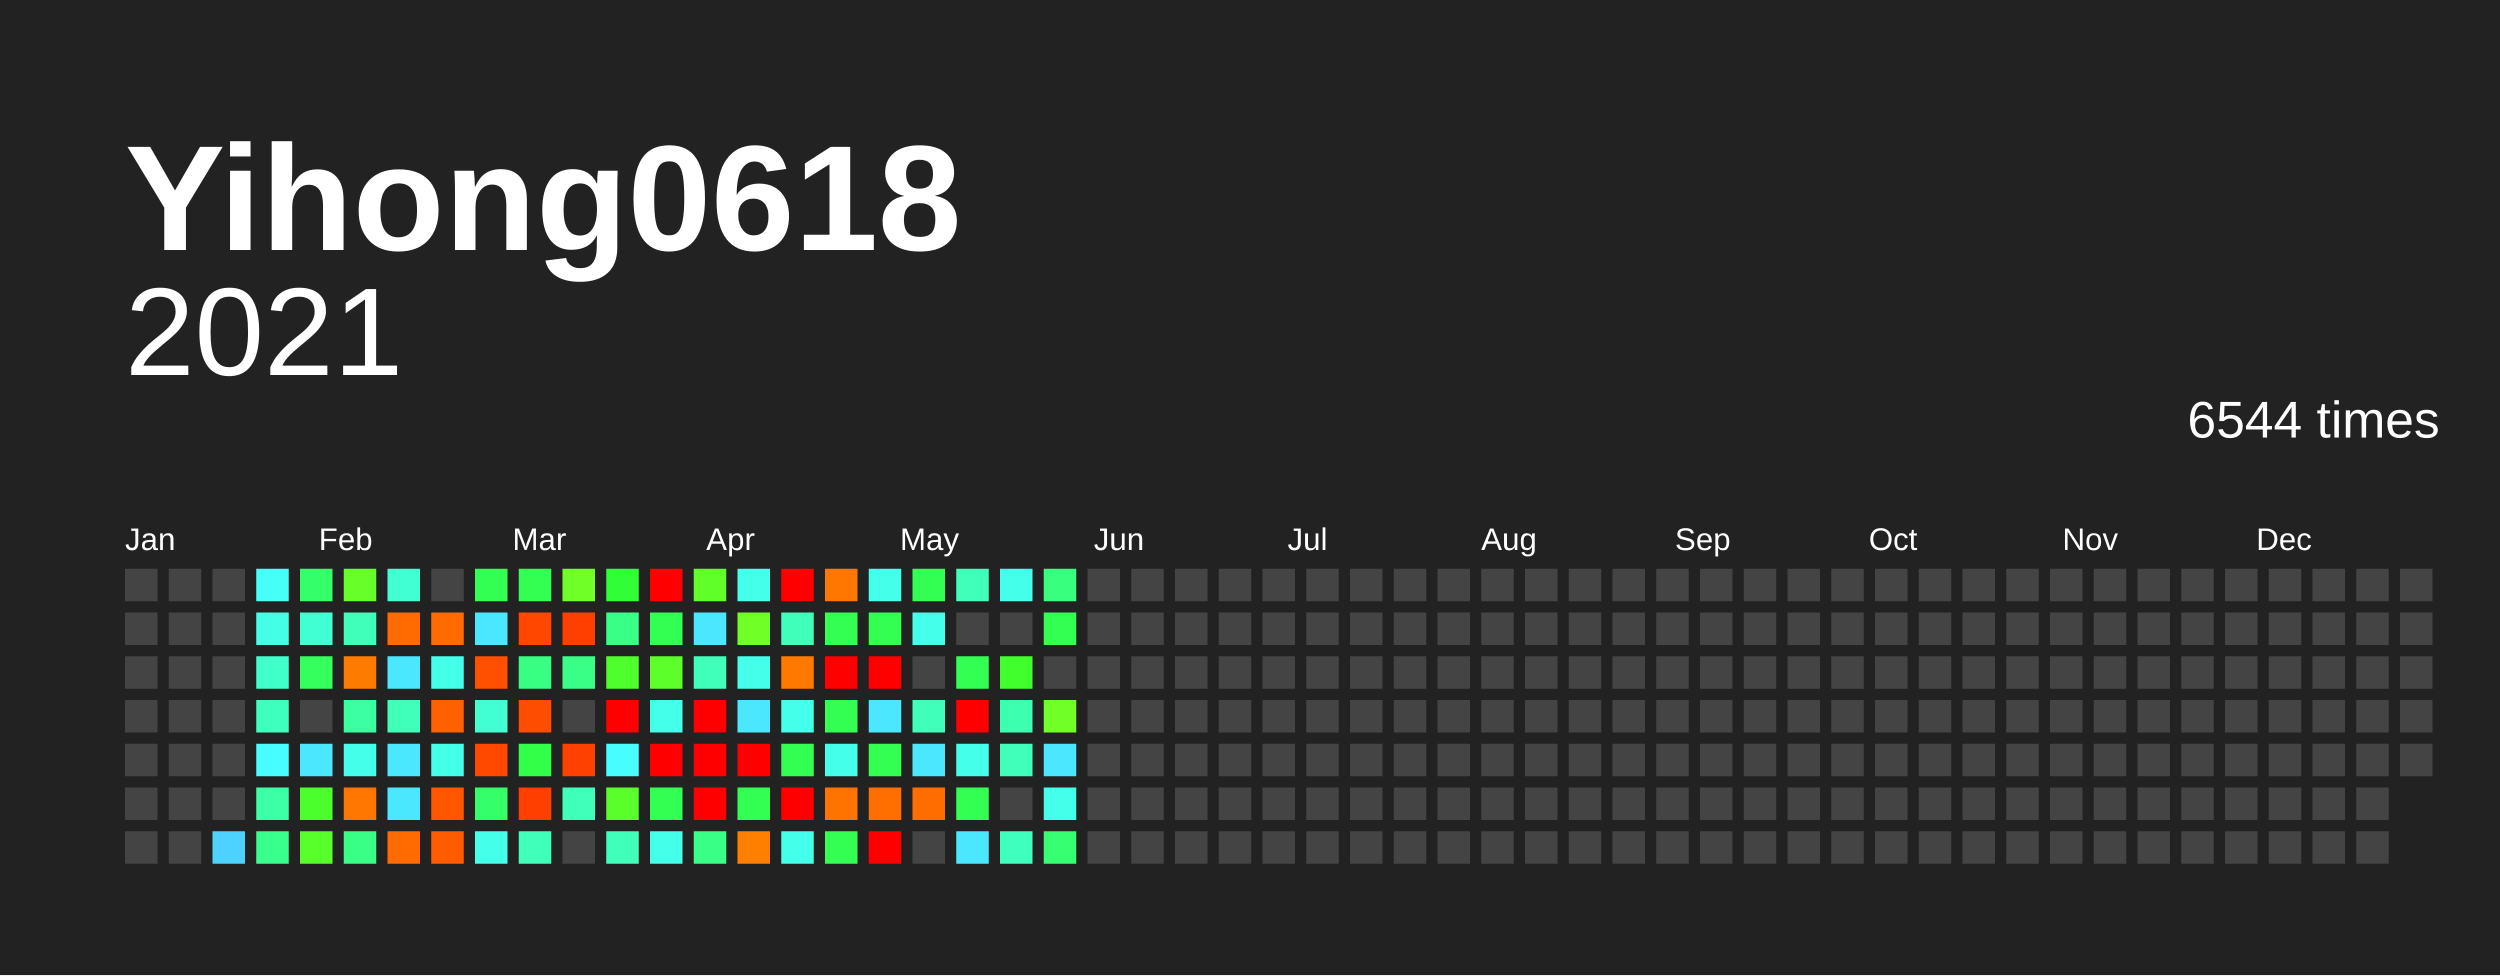
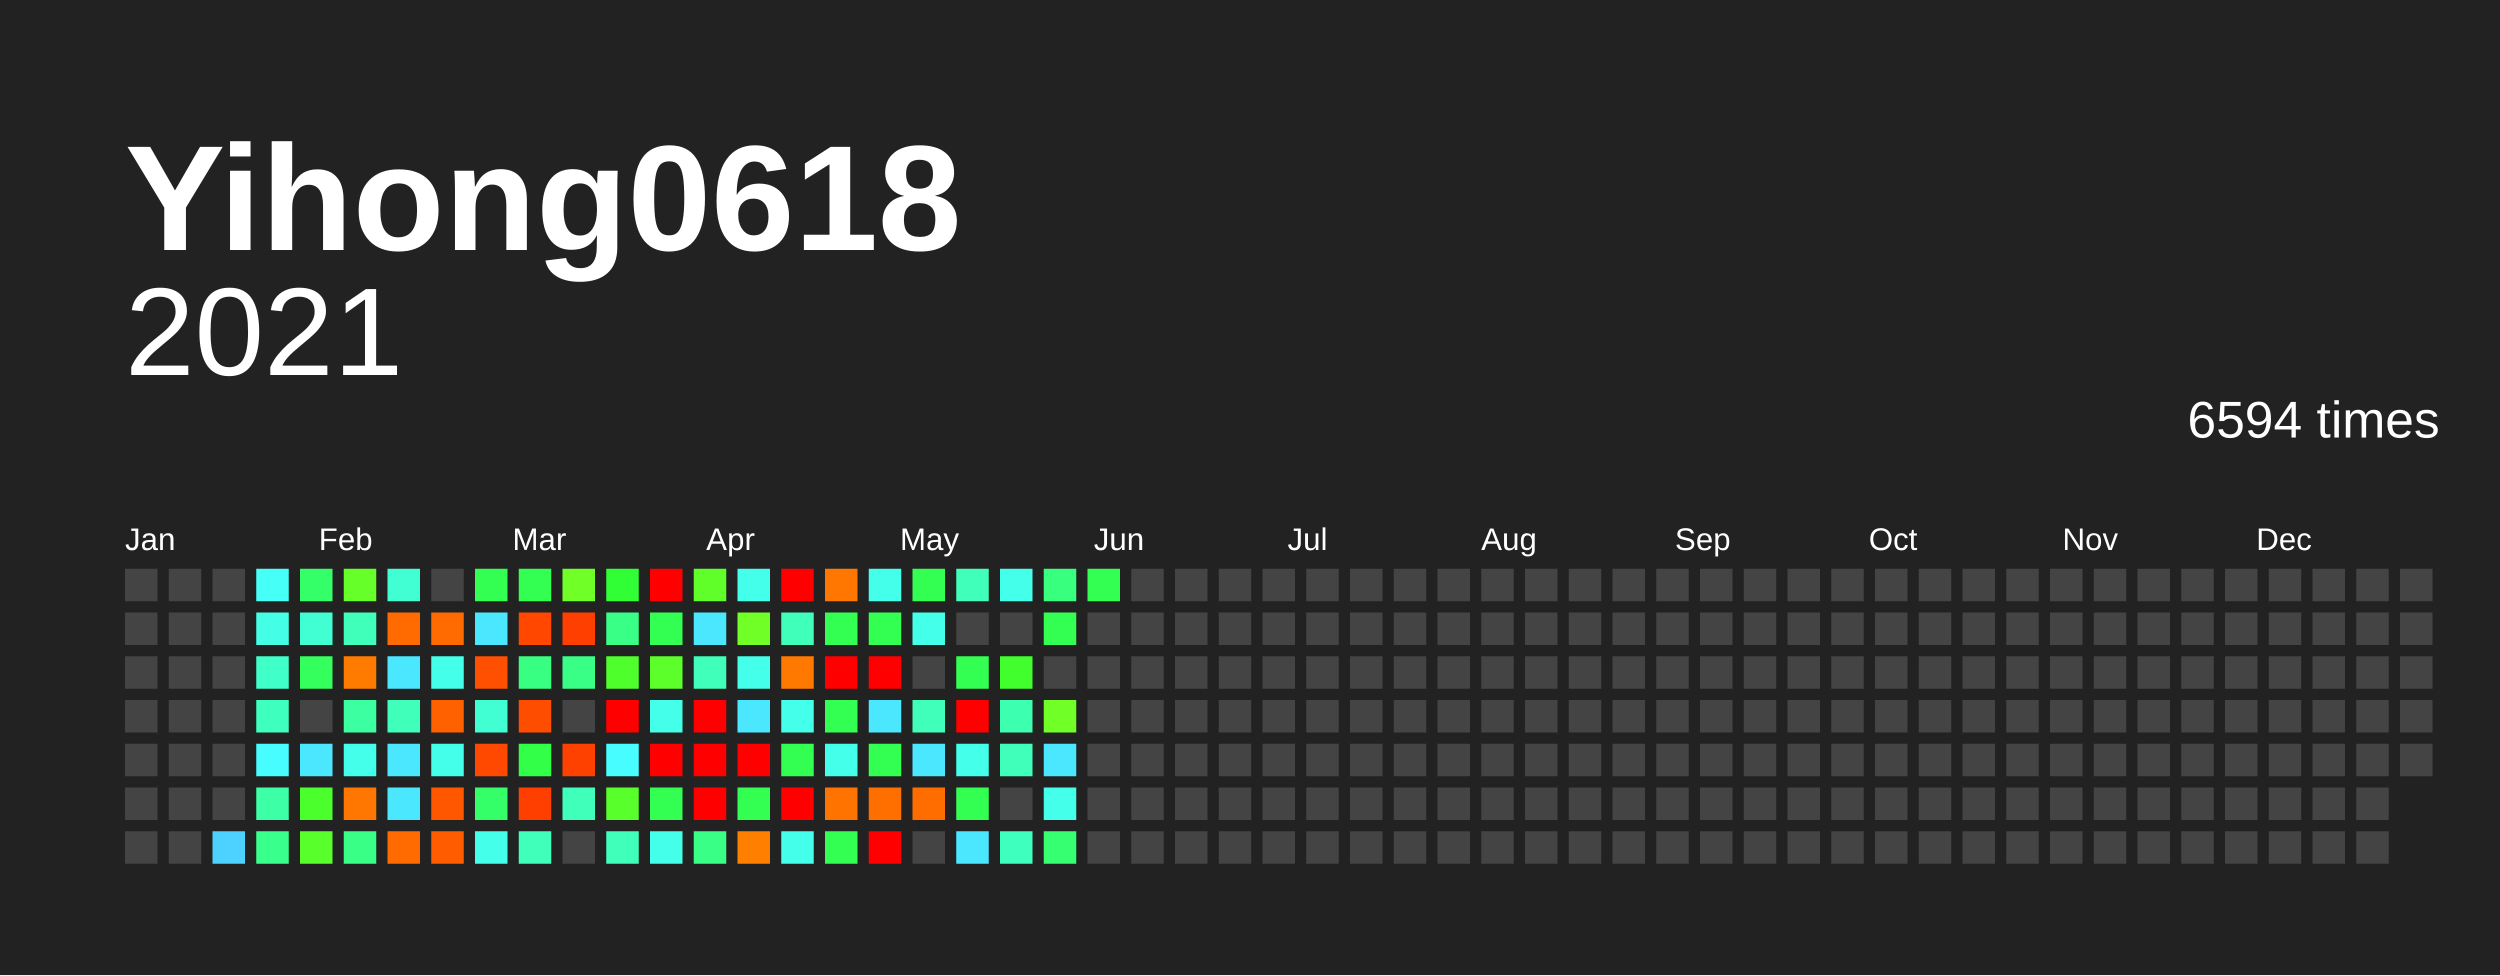
<svg xmlns="http://www.w3.org/2000/svg" baseProfile="full" height="78mm" version="1.1" viewBox="0,0,200,78" width="200mm">
  <defs />
  <rect fill="#222222" height="78" width="200" x="0" y="0" />
  <text fill="#FFFFFF" style="font-size:12px; font-family:Arial; font-weight:bold;" x="10" y="20">Yihong0618</text>
  <text alignment-baseline="hanging" fill="#FFFFFF" style="font-size:10.0px; font-family:Arial;" x="10" y="30">2021</text>
-   <text alignment-baseline="hanging" fill="#FFFFFF" style="font-size:4.125px; font-family:Arial;" x="175" y="35">6544 times</text>
+   <text alignment-baseline="hanging" fill="#FFFFFF" style="font-size:4.125px; font-family:Arial;" x="175" y="35">6594 times</text>
  <text fill="#FFFFFF" style="font-size:2.5px; font-family:Arial" x="10.0" y="44">Jan</text>
  <text fill="#FFFFFF" style="font-size:2.5px; font-family:Arial" x="25.5" y="44">Feb</text>
  <text fill="#FFFFFF" style="font-size:2.5px; font-family:Arial" x="41.0" y="44">Mar</text>
  <text fill="#FFFFFF" style="font-size:2.5px; font-family:Arial" x="56.5" y="44">Apr</text>
  <text fill="#FFFFFF" style="font-size:2.5px; font-family:Arial" x="72.0" y="44">May</text>
  <text fill="#FFFFFF" style="font-size:2.5px; font-family:Arial" x="87.5" y="44">Jun</text>
  <text fill="#FFFFFF" style="font-size:2.5px; font-family:Arial" x="103.0" y="44">Jul</text>
  <text fill="#FFFFFF" style="font-size:2.5px; font-family:Arial" x="118.5" y="44">Aug</text>
  <text fill="#FFFFFF" style="font-size:2.5px; font-family:Arial" x="134.0" y="44">Sep</text>
  <text fill="#FFFFFF" style="font-size:2.5px; font-family:Arial" x="149.5" y="44">Oct</text>
  <text fill="#FFFFFF" style="font-size:2.5px; font-family:Arial" x="165.0" y="44">Nov</text>
  <text fill="#FFFFFF" style="font-size:2.5px; font-family:Arial" x="180.5" y="44">Dec</text>
  <rect fill="#444444" height="2.6" width="2.6" x="10.0" y="45.5" />
  <rect fill="#444444" height="2.6" width="2.6" x="10.0" y="49.0" />
  <rect fill="#444444" height="2.6" width="2.6" x="10.0" y="52.5" />
  <rect fill="#444444" height="2.6" width="2.6" x="10.0" y="56.0" />
  <rect fill="#444444" height="2.6" width="2.6" x="10.0" y="59.5" />
  <rect fill="#444444" height="2.6" width="2.6" x="10.0" y="63.0" />
  <rect fill="#444444" height="2.6" width="2.6" x="10.0" y="66.5" />
  <rect fill="#444444" height="2.6" width="2.6" x="13.5" y="45.5" />
  <rect fill="#444444" height="2.6" width="2.6" x="13.5" y="49.0" />
  <rect fill="#444444" height="2.6" width="2.6" x="13.5" y="52.5" />
  <rect fill="#444444" height="2.6" width="2.6" x="13.5" y="56.0" />
  <rect fill="#444444" height="2.6" width="2.6" x="13.5" y="59.5" />
  <rect fill="#444444" height="2.6" width="2.6" x="13.5" y="63.0" />
  <rect fill="#444444" height="2.6" width="2.6" x="13.5" y="66.5" />
  <rect fill="#444444" height="2.6" width="2.6" x="17.0" y="45.5" />
  <rect fill="#444444" height="2.6" width="2.6" x="17.0" y="49.0" />
  <rect fill="#444444" height="2.6" width="2.6" x="17.0" y="52.5" />
  <rect fill="#444444" height="2.6" width="2.6" x="17.0" y="56.0" />
  <rect fill="#444444" height="2.6" width="2.6" x="17.0" y="59.5" />
  <rect fill="#444444" height="2.6" width="2.6" x="17.0" y="63.0" />
  <rect fill="#4dd2ff" height="2.6" width="2.6" x="17.0" y="66.5" />
  <rect fill="#46fff7" height="2.6" width="2.6" x="20.5" y="45.5" />
  <rect fill="#44ffe5" height="2.6" width="2.6" x="20.5" y="49.0" />
  <rect fill="#40ffc9" height="2.6" width="2.6" x="20.5" y="52.5" />
  <rect fill="#3fffbf" height="2.6" width="2.6" x="20.5" y="56.0" />
  <rect fill="#47fdff" height="2.6" width="2.6" x="20.5" y="59.5" />
  <rect fill="#3cffa6" height="2.6" width="2.6" x="20.5" y="63.0" />
  <rect fill="#39ff8d" height="2.6" width="2.6" x="20.5" y="66.5" />
  <rect fill="#35ff68" height="2.6" width="2.6" x="24.0" y="45.5" />
  <rect fill="#41ffd2" height="2.6" width="2.6" x="24.0" y="49.0" />
  <rect fill="#34ff5d" height="2.6" width="2.6" x="24.0" y="52.5" />
  <rect fill="#444444" height="2.6" width="2.6" x="24.0" y="56.0" />
  <rect fill="#4ae7ff" height="2.6" width="2.6" x="24.0" y="59.5" />
  <rect fill="#4aff2c" height="2.6" width="2.6" x="24.0" y="63.0" />
  <rect fill="#58ff2a" height="2.6" width="2.6" x="24.0" y="66.5" />
  <rect fill="#66ff29" height="2.6" width="2.6" x="27.5" y="45.5" />
  <rect fill="#3fffba" height="2.6" width="2.6" x="27.5" y="49.0" />
  <rect fill="#ff7b00" height="2.6" width="2.6" x="27.5" y="52.5" />
  <rect fill="#3cffa1" height="2.6" width="2.6" x="27.5" y="56.0" />
  <rect fill="#44ffea" height="2.6" width="2.6" x="27.5" y="59.5" />
  <rect fill="#ff7700" height="2.6" width="2.6" x="27.5" y="63.0" />
  <rect fill="#39ff87" height="2.6" width="2.6" x="27.5" y="66.5" />
  <rect fill="#41ffd2" height="2.6" width="2.6" x="31.0" y="45.5" />
  <rect fill="#ff6b00" height="2.6" width="2.6" x="31.0" y="49.0" />
  <rect fill="#4ae7ff" height="2.6" width="2.6" x="31.0" y="52.5" />
  <rect fill="#3fffba" height="2.6" width="2.6" x="31.0" y="56.0" />
  <rect fill="#4ae7ff" height="2.6" width="2.6" x="31.0" y="59.5" />
  <rect fill="#4ae7ff" height="2.6" width="2.6" x="31.0" y="63.0" />
  <rect fill="#ff6b00" height="2.6" width="2.6" x="31.0" y="66.5" />
  <rect fill="#444444" height="2.6" width="2.6" x="34.5" y="45.5" />
  <rect fill="#ff6b00" height="2.6" width="2.6" x="34.5" y="49.0" />
  <rect fill="#44ffea" height="2.6" width="2.6" x="34.5" y="52.5" />
  <rect fill="#ff6000" height="2.6" width="2.6" x="34.5" y="56.0" />
  <rect fill="#44ffea" height="2.6" width="2.6" x="34.5" y="59.5" />
  <rect fill="#ff5600" height="2.6" width="2.6" x="34.5" y="63.0" />
  <rect fill="#ff5c00" height="2.6" width="2.6" x="34.5" y="66.5" />
  <rect fill="#33ff52" height="2.6" width="2.6" x="38.0" y="45.5" />
  <rect fill="#4ae7ff" height="2.6" width="2.6" x="38.0" y="49.0" />
  <rect fill="#ff4f00" height="2.6" width="2.6" x="38.0" y="52.5" />
  <rect fill="#41ffd2" height="2.6" width="2.6" x="38.0" y="56.0" />
  <rect fill="#ff4900" height="2.6" width="2.6" x="38.0" y="59.5" />
  <rect fill="#35ff68" height="2.6" width="2.6" x="38.0" y="63.0" />
  <rect fill="#44ffea" height="2.6" width="2.6" x="38.0" y="66.5" />
  <rect fill="#33ff52" height="2.6" width="2.6" x="41.5" y="45.5" />
  <rect fill="#ff4700" height="2.6" width="2.6" x="41.5" y="49.0" />
  <rect fill="#38ff82" height="2.6" width="2.6" x="41.5" y="52.5" />
  <rect fill="#ff4d00" height="2.6" width="2.6" x="41.5" y="56.0" />
  <rect fill="#32ff47" height="2.6" width="2.6" x="41.5" y="59.5" />
  <rect fill="#ff3f00" height="2.6" width="2.6" x="41.5" y="63.0" />
  <rect fill="#3fffba" height="2.6" width="2.6" x="41.5" y="66.5" />
  <rect fill="#70ff27" height="2.6" width="2.6" x="45.0" y="45.5" />
  <rect fill="#ff3f00" height="2.6" width="2.6" x="45.0" y="49.0" />
  <rect fill="#39ff87" height="2.6" width="2.6" x="45.0" y="52.5" />
  <rect fill="#444444" height="2.6" width="2.6" x="45.0" y="56.0" />
  <rect fill="#ff4100" height="2.6" width="2.6" x="45.0" y="59.5" />
  <rect fill="#3fffba" height="2.6" width="2.6" x="45.0" y="63.0" />
  <rect fill="#444444" height="2.6" width="2.6" x="45.0" y="66.5" />
  <rect fill="#30ff36" height="2.6" width="2.6" x="48.5" y="45.5" />
  <rect fill="#39ff87" height="2.6" width="2.6" x="48.5" y="49.0" />
  <rect fill="#4eff2b" height="2.6" width="2.6" x="48.5" y="52.5" />
  <rect fill="red" height="2.6" width="2.6" x="48.5" y="56.0" />
  <rect fill="#47fdff" height="2.6" width="2.6" x="48.5" y="59.5" />
  <rect fill="#58ff2a" height="2.6" width="2.6" x="48.5" y="63.0" />
  <rect fill="#3fffba" height="2.6" width="2.6" x="48.5" y="66.5" />
  <rect fill="red" height="2.6" width="2.6" x="52.0" y="45.5" />
  <rect fill="#33ff52" height="2.6" width="2.6" x="52.0" y="49.0" />
  <rect fill="#5dff2a" height="2.6" width="2.6" x="52.0" y="52.5" />
  <rect fill="#44ffea" height="2.6" width="2.6" x="52.0" y="56.0" />
  <rect fill="red" height="2.6" width="2.6" x="52.0" y="59.5" />
  <rect fill="#33ff52" height="2.6" width="2.6" x="52.0" y="63.0" />
  <rect fill="#44ffea" height="2.6" width="2.6" x="52.0" y="66.5" />
  <rect fill="#61ff29" height="2.6" width="2.6" x="55.5" y="45.5" />
  <rect fill="#4ae7ff" height="2.6" width="2.6" x="55.5" y="49.0" />
  <rect fill="#3fffba" height="2.6" width="2.6" x="55.5" y="52.5" />
  <rect fill="red" height="2.6" width="2.6" x="55.5" y="56.0" />
  <rect fill="red" height="2.6" width="2.6" x="55.5" y="59.5" />
  <rect fill="red" height="2.6" width="2.6" x="55.5" y="63.0" />
  <rect fill="#39ff87" height="2.6" width="2.6" x="55.5" y="66.5" />
  <rect fill="#44ffea" height="2.6" width="2.6" x="59.0" y="45.5" />
  <rect fill="#70ff27" height="2.6" width="2.6" x="59.0" y="49.0" />
  <rect fill="#44ffea" height="2.6" width="2.6" x="59.0" y="52.5" />
  <rect fill="#4ae7ff" height="2.6" width="2.6" x="59.0" y="56.0" />
  <rect fill="red" height="2.6" width="2.6" x="59.0" y="59.5" />
  <rect fill="#33ff52" height="2.6" width="2.6" x="59.0" y="63.0" />
  <rect fill="#ff7f00" height="2.6" width="2.6" x="59.0" y="66.5" />
  <rect fill="red" height="2.6" width="2.6" x="62.5" y="45.5" />
  <rect fill="#3fffba" height="2.6" width="2.6" x="62.5" y="49.0" />
  <rect fill="#ff7900" height="2.6" width="2.6" x="62.5" y="52.5" />
  <rect fill="#44ffea" height="2.6" width="2.6" x="62.5" y="56.0" />
  <rect fill="#33ff52" height="2.6" width="2.6" x="62.5" y="59.5" />
  <rect fill="red" height="2.6" width="2.6" x="62.5" y="63.0" />
  <rect fill="#44ffea" height="2.6" width="2.6" x="62.5" y="66.5" />
  <rect fill="#ff7700" height="2.6" width="2.6" x="66.0" y="45.5" />
  <rect fill="#33ff52" height="2.6" width="2.6" x="66.0" y="49.0" />
  <rect fill="red" height="2.6" width="2.6" x="66.0" y="52.5" />
  <rect fill="#33ff52" height="2.6" width="2.6" x="66.0" y="56.0" />
  <rect fill="#44ffea" height="2.6" width="2.6" x="66.0" y="59.5" />
  <rect fill="#ff7300" height="2.6" width="2.6" x="66.0" y="63.0" />
  <rect fill="#33ff52" height="2.6" width="2.6" x="66.0" y="66.5" />
  <rect fill="#44ffea" height="2.6" width="2.6" x="69.5" y="45.5" />
  <rect fill="#33ff52" height="2.6" width="2.6" x="69.5" y="49.0" />
  <rect fill="red" height="2.6" width="2.6" x="69.5" y="52.5" />
  <rect fill="#4ae7ff" height="2.6" width="2.6" x="69.5" y="56.0" />
  <rect fill="#33ff52" height="2.6" width="2.6" x="69.5" y="59.5" />
  <rect fill="#ff6f00" height="2.6" width="2.6" x="69.5" y="63.0" />
  <rect fill="red" height="2.6" width="2.6" x="69.5" y="66.5" />
  <rect fill="#33ff52" height="2.6" width="2.6" x="73.0" y="45.5" />
  <rect fill="#44ffea" height="2.6" width="2.6" x="73.0" y="49.0" />
  <rect fill="#444444" height="2.6" width="2.6" x="73.0" y="52.5" />
  <rect fill="#3fffba" height="2.6" width="2.6" x="73.0" y="56.0" />
  <rect fill="#4ae7ff" height="2.6" width="2.6" x="73.0" y="59.5" />
  <rect fill="#ff6d00" height="2.6" width="2.6" x="73.0" y="63.0" />
  <rect fill="#444444" height="2.6" width="2.6" x="73.0" y="66.5" />
  <rect fill="#3fffba" height="2.6" width="2.6" x="76.5" y="45.5" />
  <rect fill="#444444" height="2.6" width="2.6" x="76.5" y="49.0" />
  <rect fill="#33ff52" height="2.6" width="2.6" x="76.5" y="52.5" />
  <rect fill="red" height="2.6" width="2.6" x="76.5" y="56.0" />
  <rect fill="#44ffea" height="2.6" width="2.6" x="76.5" y="59.5" />
  <rect fill="#33ff52" height="2.6" width="2.6" x="76.5" y="63.0" />
  <rect fill="#4ae7ff" height="2.6" width="2.6" x="76.5" y="66.5" />
  <rect fill="#44ffea" height="2.6" width="2.6" x="80.0" y="45.5" />
  <rect fill="#444444" height="2.6" width="2.6" x="80.0" y="49.0" />
  <rect fill="#41ff2d" height="2.6" width="2.6" x="80.0" y="52.5" />
  <rect fill="#3dffb0" height="2.6" width="2.6" x="80.0" y="56.0" />
  <rect fill="#3fffba" height="2.6" width="2.6" x="80.0" y="59.5" />
  <rect fill="#444444" height="2.6" width="2.6" x="80.0" y="63.0" />
  <rect fill="#3fffbf" height="2.6" width="2.6" x="80.0" y="66.5" />
  <rect fill="#38ff7d" height="2.6" width="2.6" x="83.5" y="45.5" />
  <rect fill="#33ff52" height="2.6" width="2.6" x="83.5" y="49.0" />
  <rect fill="#444444" height="2.6" width="2.6" x="83.5" y="52.5" />
  <rect fill="#70ff27" height="2.6" width="2.6" x="83.5" y="56.0" />
  <rect fill="#4ae7ff" height="2.6" width="2.6" x="83.5" y="59.5" />
  <rect fill="#44ffea" height="2.6" width="2.6" x="83.5" y="63.0" />
  <rect fill="#36ff72" height="2.6" width="2.6" x="83.5" y="66.5" />
-   <rect fill="#444444" height="2.6" width="2.6" x="87.0" y="45.5" />
+   <rect fill="#33ff52" height="2.6" width="2.6" x="87.0" y="45.5" />
  <rect fill="#444444" height="2.6" width="2.6" x="87.0" y="49.0" />
  <rect fill="#444444" height="2.6" width="2.6" x="87.0" y="52.5" />
  <rect fill="#444444" height="2.6" width="2.6" x="87.0" y="56.0" />
  <rect fill="#444444" height="2.6" width="2.6" x="87.0" y="59.5" />
  <rect fill="#444444" height="2.6" width="2.6" x="87.0" y="63.0" />
  <rect fill="#444444" height="2.6" width="2.6" x="87.0" y="66.5" />
  <rect fill="#444444" height="2.6" width="2.6" x="90.5" y="45.5" />
  <rect fill="#444444" height="2.6" width="2.6" x="90.5" y="49.0" />
  <rect fill="#444444" height="2.6" width="2.6" x="90.5" y="52.5" />
  <rect fill="#444444" height="2.6" width="2.6" x="90.5" y="56.0" />
  <rect fill="#444444" height="2.6" width="2.6" x="90.5" y="59.5" />
  <rect fill="#444444" height="2.6" width="2.6" x="90.5" y="63.0" />
  <rect fill="#444444" height="2.6" width="2.6" x="90.5" y="66.5" />
  <rect fill="#444444" height="2.6" width="2.6" x="94.0" y="45.5" />
  <rect fill="#444444" height="2.6" width="2.6" x="94.0" y="49.0" />
  <rect fill="#444444" height="2.6" width="2.6" x="94.0" y="52.5" />
  <rect fill="#444444" height="2.6" width="2.6" x="94.0" y="56.0" />
  <rect fill="#444444" height="2.6" width="2.6" x="94.0" y="59.5" />
  <rect fill="#444444" height="2.6" width="2.6" x="94.0" y="63.0" />
  <rect fill="#444444" height="2.6" width="2.6" x="94.0" y="66.5" />
  <rect fill="#444444" height="2.6" width="2.6" x="97.5" y="45.5" />
  <rect fill="#444444" height="2.6" width="2.6" x="97.5" y="49.0" />
  <rect fill="#444444" height="2.6" width="2.6" x="97.5" y="52.5" />
  <rect fill="#444444" height="2.6" width="2.6" x="97.5" y="56.0" />
  <rect fill="#444444" height="2.6" width="2.6" x="97.5" y="59.5" />
  <rect fill="#444444" height="2.6" width="2.6" x="97.5" y="63.0" />
  <rect fill="#444444" height="2.6" width="2.6" x="97.5" y="66.5" />
  <rect fill="#444444" height="2.6" width="2.6" x="101.0" y="45.5" />
  <rect fill="#444444" height="2.6" width="2.6" x="101.0" y="49.0" />
  <rect fill="#444444" height="2.6" width="2.6" x="101.0" y="52.5" />
  <rect fill="#444444" height="2.6" width="2.6" x="101.0" y="56.0" />
  <rect fill="#444444" height="2.6" width="2.6" x="101.0" y="59.5" />
  <rect fill="#444444" height="2.6" width="2.6" x="101.0" y="63.0" />
  <rect fill="#444444" height="2.6" width="2.6" x="101.0" y="66.5" />
  <rect fill="#444444" height="2.6" width="2.6" x="104.5" y="45.5" />
  <rect fill="#444444" height="2.6" width="2.6" x="104.5" y="49.0" />
  <rect fill="#444444" height="2.6" width="2.6" x="104.5" y="52.5" />
  <rect fill="#444444" height="2.6" width="2.6" x="104.5" y="56.0" />
  <rect fill="#444444" height="2.6" width="2.6" x="104.5" y="59.5" />
  <rect fill="#444444" height="2.6" width="2.6" x="104.5" y="63.0" />
  <rect fill="#444444" height="2.6" width="2.6" x="104.5" y="66.5" />
  <rect fill="#444444" height="2.6" width="2.6" x="108.0" y="45.5" />
  <rect fill="#444444" height="2.6" width="2.6" x="108.0" y="49.0" />
  <rect fill="#444444" height="2.6" width="2.6" x="108.0" y="52.5" />
  <rect fill="#444444" height="2.6" width="2.6" x="108.0" y="56.0" />
  <rect fill="#444444" height="2.6" width="2.6" x="108.0" y="59.5" />
  <rect fill="#444444" height="2.6" width="2.6" x="108.0" y="63.0" />
  <rect fill="#444444" height="2.6" width="2.6" x="108.0" y="66.5" />
  <rect fill="#444444" height="2.6" width="2.6" x="111.5" y="45.5" />
  <rect fill="#444444" height="2.6" width="2.6" x="111.5" y="49.0" />
  <rect fill="#444444" height="2.6" width="2.6" x="111.5" y="52.5" />
  <rect fill="#444444" height="2.6" width="2.6" x="111.5" y="56.0" />
  <rect fill="#444444" height="2.6" width="2.6" x="111.5" y="59.5" />
  <rect fill="#444444" height="2.6" width="2.6" x="111.5" y="63.0" />
  <rect fill="#444444" height="2.6" width="2.6" x="111.5" y="66.5" />
  <rect fill="#444444" height="2.6" width="2.6" x="115.0" y="45.5" />
  <rect fill="#444444" height="2.6" width="2.6" x="115.0" y="49.0" />
  <rect fill="#444444" height="2.6" width="2.6" x="115.0" y="52.5" />
  <rect fill="#444444" height="2.6" width="2.6" x="115.0" y="56.0" />
  <rect fill="#444444" height="2.6" width="2.6" x="115.0" y="59.5" />
  <rect fill="#444444" height="2.6" width="2.6" x="115.0" y="63.0" />
  <rect fill="#444444" height="2.6" width="2.6" x="115.0" y="66.5" />
  <rect fill="#444444" height="2.6" width="2.6" x="118.5" y="45.5" />
  <rect fill="#444444" height="2.6" width="2.6" x="118.5" y="49.0" />
  <rect fill="#444444" height="2.6" width="2.6" x="118.5" y="52.5" />
  <rect fill="#444444" height="2.6" width="2.6" x="118.5" y="56.0" />
  <rect fill="#444444" height="2.6" width="2.6" x="118.5" y="59.5" />
  <rect fill="#444444" height="2.6" width="2.6" x="118.5" y="63.0" />
  <rect fill="#444444" height="2.6" width="2.6" x="118.5" y="66.5" />
  <rect fill="#444444" height="2.6" width="2.6" x="122.0" y="45.5" />
  <rect fill="#444444" height="2.6" width="2.6" x="122.0" y="49.0" />
  <rect fill="#444444" height="2.6" width="2.6" x="122.0" y="52.5" />
  <rect fill="#444444" height="2.6" width="2.6" x="122.0" y="56.0" />
  <rect fill="#444444" height="2.6" width="2.6" x="122.0" y="59.5" />
  <rect fill="#444444" height="2.6" width="2.6" x="122.0" y="63.0" />
  <rect fill="#444444" height="2.6" width="2.6" x="122.0" y="66.5" />
  <rect fill="#444444" height="2.6" width="2.6" x="125.5" y="45.5" />
  <rect fill="#444444" height="2.6" width="2.6" x="125.5" y="49.0" />
  <rect fill="#444444" height="2.6" width="2.6" x="125.5" y="52.5" />
  <rect fill="#444444" height="2.6" width="2.6" x="125.5" y="56.0" />
  <rect fill="#444444" height="2.6" width="2.6" x="125.5" y="59.5" />
  <rect fill="#444444" height="2.6" width="2.6" x="125.5" y="63.0" />
  <rect fill="#444444" height="2.6" width="2.6" x="125.5" y="66.5" />
  <rect fill="#444444" height="2.6" width="2.6" x="129.0" y="45.5" />
  <rect fill="#444444" height="2.6" width="2.6" x="129.0" y="49.0" />
  <rect fill="#444444" height="2.6" width="2.6" x="129.0" y="52.5" />
  <rect fill="#444444" height="2.6" width="2.6" x="129.0" y="56.0" />
  <rect fill="#444444" height="2.6" width="2.6" x="129.0" y="59.5" />
  <rect fill="#444444" height="2.6" width="2.6" x="129.0" y="63.0" />
  <rect fill="#444444" height="2.6" width="2.6" x="129.0" y="66.5" />
  <rect fill="#444444" height="2.6" width="2.6" x="132.5" y="45.5" />
  <rect fill="#444444" height="2.6" width="2.6" x="132.5" y="49.0" />
  <rect fill="#444444" height="2.6" width="2.6" x="132.5" y="52.5" />
  <rect fill="#444444" height="2.6" width="2.6" x="132.5" y="56.0" />
  <rect fill="#444444" height="2.6" width="2.6" x="132.5" y="59.5" />
  <rect fill="#444444" height="2.6" width="2.6" x="132.5" y="63.0" />
  <rect fill="#444444" height="2.6" width="2.6" x="132.5" y="66.5" />
  <rect fill="#444444" height="2.6" width="2.6" x="136.0" y="45.5" />
  <rect fill="#444444" height="2.6" width="2.6" x="136.0" y="49.0" />
  <rect fill="#444444" height="2.6" width="2.6" x="136.0" y="52.5" />
  <rect fill="#444444" height="2.6" width="2.6" x="136.0" y="56.0" />
  <rect fill="#444444" height="2.6" width="2.6" x="136.0" y="59.5" />
  <rect fill="#444444" height="2.6" width="2.6" x="136.0" y="63.0" />
  <rect fill="#444444" height="2.6" width="2.6" x="136.0" y="66.5" />
  <rect fill="#444444" height="2.6" width="2.6" x="139.5" y="45.5" />
  <rect fill="#444444" height="2.6" width="2.6" x="139.5" y="49.0" />
  <rect fill="#444444" height="2.6" width="2.6" x="139.5" y="52.5" />
  <rect fill="#444444" height="2.6" width="2.6" x="139.5" y="56.0" />
  <rect fill="#444444" height="2.6" width="2.6" x="139.5" y="59.5" />
  <rect fill="#444444" height="2.6" width="2.6" x="139.5" y="63.0" />
  <rect fill="#444444" height="2.6" width="2.6" x="139.5" y="66.5" />
  <rect fill="#444444" height="2.6" width="2.6" x="143.0" y="45.5" />
  <rect fill="#444444" height="2.6" width="2.6" x="143.0" y="49.0" />
  <rect fill="#444444" height="2.6" width="2.6" x="143.0" y="52.5" />
  <rect fill="#444444" height="2.6" width="2.6" x="143.0" y="56.0" />
  <rect fill="#444444" height="2.6" width="2.6" x="143.0" y="59.5" />
  <rect fill="#444444" height="2.6" width="2.6" x="143.0" y="63.0" />
  <rect fill="#444444" height="2.6" width="2.6" x="143.0" y="66.5" />
  <rect fill="#444444" height="2.6" width="2.6" x="146.5" y="45.5" />
  <rect fill="#444444" height="2.6" width="2.6" x="146.5" y="49.0" />
  <rect fill="#444444" height="2.6" width="2.6" x="146.5" y="52.5" />
  <rect fill="#444444" height="2.6" width="2.6" x="146.5" y="56.0" />
  <rect fill="#444444" height="2.6" width="2.6" x="146.5" y="59.5" />
  <rect fill="#444444" height="2.6" width="2.6" x="146.5" y="63.0" />
  <rect fill="#444444" height="2.6" width="2.6" x="146.5" y="66.5" />
  <rect fill="#444444" height="2.6" width="2.6" x="150.0" y="45.5" />
  <rect fill="#444444" height="2.6" width="2.6" x="150.0" y="49.0" />
  <rect fill="#444444" height="2.6" width="2.6" x="150.0" y="52.5" />
  <rect fill="#444444" height="2.6" width="2.6" x="150.0" y="56.0" />
  <rect fill="#444444" height="2.6" width="2.6" x="150.0" y="59.5" />
  <rect fill="#444444" height="2.6" width="2.6" x="150.0" y="63.0" />
  <rect fill="#444444" height="2.6" width="2.6" x="150.0" y="66.5" />
  <rect fill="#444444" height="2.6" width="2.6" x="153.5" y="45.5" />
  <rect fill="#444444" height="2.6" width="2.6" x="153.5" y="49.0" />
  <rect fill="#444444" height="2.6" width="2.6" x="153.5" y="52.5" />
  <rect fill="#444444" height="2.6" width="2.6" x="153.5" y="56.0" />
  <rect fill="#444444" height="2.6" width="2.6" x="153.5" y="59.5" />
  <rect fill="#444444" height="2.6" width="2.6" x="153.5" y="63.0" />
  <rect fill="#444444" height="2.6" width="2.6" x="153.5" y="66.5" />
  <rect fill="#444444" height="2.6" width="2.6" x="157.0" y="45.5" />
  <rect fill="#444444" height="2.6" width="2.6" x="157.0" y="49.0" />
  <rect fill="#444444" height="2.6" width="2.6" x="157.0" y="52.5" />
  <rect fill="#444444" height="2.6" width="2.6" x="157.0" y="56.0" />
  <rect fill="#444444" height="2.6" width="2.6" x="157.0" y="59.5" />
  <rect fill="#444444" height="2.6" width="2.6" x="157.0" y="63.0" />
  <rect fill="#444444" height="2.6" width="2.6" x="157.0" y="66.5" />
  <rect fill="#444444" height="2.6" width="2.6" x="160.5" y="45.5" />
  <rect fill="#444444" height="2.6" width="2.6" x="160.5" y="49.0" />
  <rect fill="#444444" height="2.6" width="2.6" x="160.5" y="52.5" />
  <rect fill="#444444" height="2.6" width="2.6" x="160.5" y="56.0" />
  <rect fill="#444444" height="2.6" width="2.6" x="160.5" y="59.5" />
  <rect fill="#444444" height="2.6" width="2.6" x="160.5" y="63.0" />
  <rect fill="#444444" height="2.6" width="2.6" x="160.5" y="66.5" />
  <rect fill="#444444" height="2.6" width="2.6" x="164.0" y="45.5" />
  <rect fill="#444444" height="2.6" width="2.6" x="164.0" y="49.0" />
  <rect fill="#444444" height="2.6" width="2.6" x="164.0" y="52.5" />
  <rect fill="#444444" height="2.6" width="2.6" x="164.0" y="56.0" />
  <rect fill="#444444" height="2.6" width="2.6" x="164.0" y="59.5" />
  <rect fill="#444444" height="2.6" width="2.6" x="164.0" y="63.0" />
  <rect fill="#444444" height="2.6" width="2.6" x="164.0" y="66.5" />
  <rect fill="#444444" height="2.6" width="2.6" x="167.5" y="45.5" />
  <rect fill="#444444" height="2.6" width="2.6" x="167.5" y="49.0" />
  <rect fill="#444444" height="2.6" width="2.6" x="167.5" y="52.5" />
  <rect fill="#444444" height="2.6" width="2.6" x="167.5" y="56.0" />
  <rect fill="#444444" height="2.6" width="2.6" x="167.5" y="59.5" />
  <rect fill="#444444" height="2.6" width="2.6" x="167.5" y="63.0" />
  <rect fill="#444444" height="2.6" width="2.6" x="167.5" y="66.5" />
  <rect fill="#444444" height="2.6" width="2.6" x="171.0" y="45.5" />
  <rect fill="#444444" height="2.6" width="2.6" x="171.0" y="49.0" />
  <rect fill="#444444" height="2.6" width="2.6" x="171.0" y="52.5" />
  <rect fill="#444444" height="2.6" width="2.6" x="171.0" y="56.0" />
  <rect fill="#444444" height="2.6" width="2.6" x="171.0" y="59.5" />
  <rect fill="#444444" height="2.6" width="2.6" x="171.0" y="63.0" />
  <rect fill="#444444" height="2.6" width="2.6" x="171.0" y="66.5" />
  <rect fill="#444444" height="2.6" width="2.6" x="174.5" y="45.5" />
  <rect fill="#444444" height="2.6" width="2.6" x="174.5" y="49.0" />
  <rect fill="#444444" height="2.6" width="2.6" x="174.5" y="52.5" />
  <rect fill="#444444" height="2.6" width="2.6" x="174.5" y="56.0" />
  <rect fill="#444444" height="2.6" width="2.6" x="174.5" y="59.5" />
  <rect fill="#444444" height="2.6" width="2.6" x="174.5" y="63.0" />
  <rect fill="#444444" height="2.6" width="2.6" x="174.5" y="66.5" />
  <rect fill="#444444" height="2.6" width="2.6" x="178.0" y="45.5" />
  <rect fill="#444444" height="2.6" width="2.6" x="178.0" y="49.0" />
  <rect fill="#444444" height="2.6" width="2.6" x="178.0" y="52.5" />
  <rect fill="#444444" height="2.6" width="2.6" x="178.0" y="56.0" />
  <rect fill="#444444" height="2.6" width="2.6" x="178.0" y="59.5" />
  <rect fill="#444444" height="2.6" width="2.6" x="178.0" y="63.0" />
  <rect fill="#444444" height="2.6" width="2.6" x="178.0" y="66.5" />
  <rect fill="#444444" height="2.6" width="2.6" x="181.5" y="45.5" />
  <rect fill="#444444" height="2.6" width="2.6" x="181.5" y="49.0" />
  <rect fill="#444444" height="2.6" width="2.6" x="181.5" y="52.5" />
  <rect fill="#444444" height="2.6" width="2.6" x="181.5" y="56.0" />
  <rect fill="#444444" height="2.6" width="2.6" x="181.5" y="59.5" />
  <rect fill="#444444" height="2.6" width="2.6" x="181.5" y="63.0" />
  <rect fill="#444444" height="2.6" width="2.6" x="181.5" y="66.5" />
  <rect fill="#444444" height="2.6" width="2.6" x="185.0" y="45.5" />
  <rect fill="#444444" height="2.6" width="2.6" x="185.0" y="49.0" />
  <rect fill="#444444" height="2.6" width="2.6" x="185.0" y="52.5" />
  <rect fill="#444444" height="2.6" width="2.6" x="185.0" y="56.0" />
  <rect fill="#444444" height="2.6" width="2.6" x="185.0" y="59.5" />
  <rect fill="#444444" height="2.6" width="2.6" x="185.0" y="63.0" />
  <rect fill="#444444" height="2.6" width="2.6" x="185.0" y="66.5" />
  <rect fill="#444444" height="2.6" width="2.6" x="188.5" y="45.5" />
  <rect fill="#444444" height="2.6" width="2.6" x="188.5" y="49.0" />
  <rect fill="#444444" height="2.6" width="2.6" x="188.5" y="52.5" />
  <rect fill="#444444" height="2.6" width="2.6" x="188.5" y="56.0" />
  <rect fill="#444444" height="2.6" width="2.6" x="188.5" y="59.5" />
  <rect fill="#444444" height="2.6" width="2.6" x="188.5" y="63.0" />
  <rect fill="#444444" height="2.6" width="2.6" x="188.5" y="66.5" />
  <rect fill="#444444" height="2.6" width="2.6" x="192.0" y="45.5" />
  <rect fill="#444444" height="2.6" width="2.6" x="192.0" y="49.0" />
  <rect fill="#444444" height="2.6" width="2.6" x="192.0" y="52.5" />
  <rect fill="#444444" height="2.6" width="2.6" x="192.0" y="56.0" />
  <rect fill="#444444" height="2.6" width="2.6" x="192.0" y="59.5" />
</svg>
